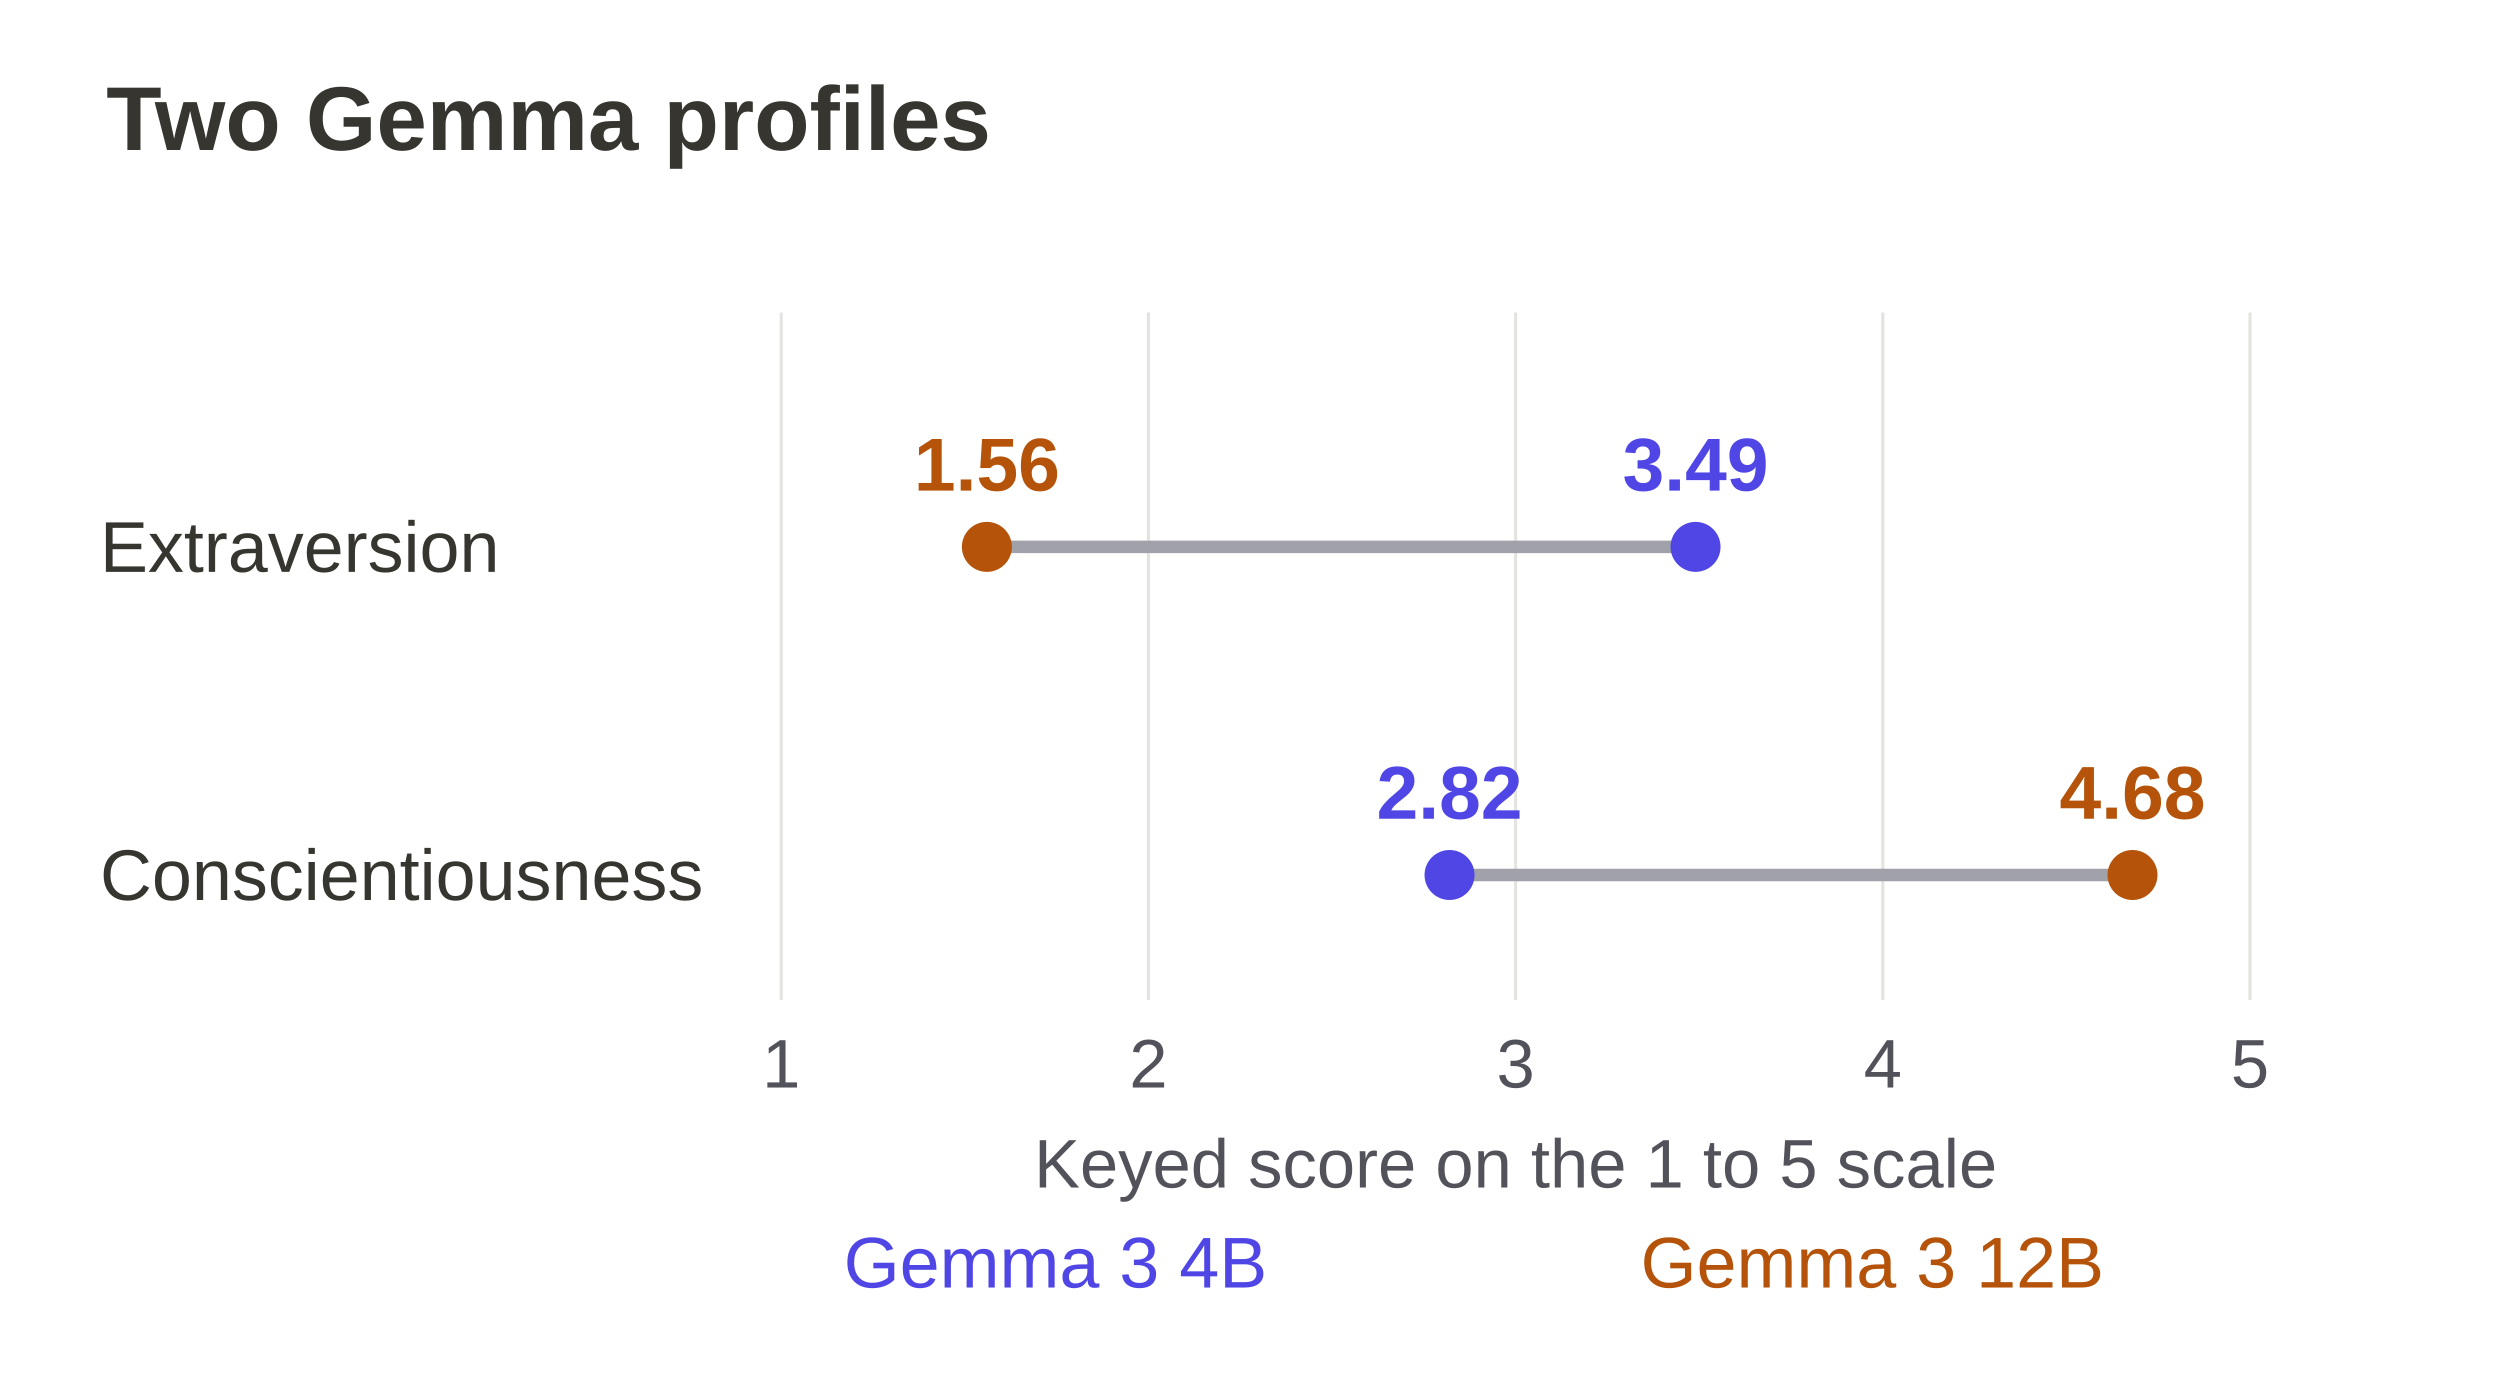
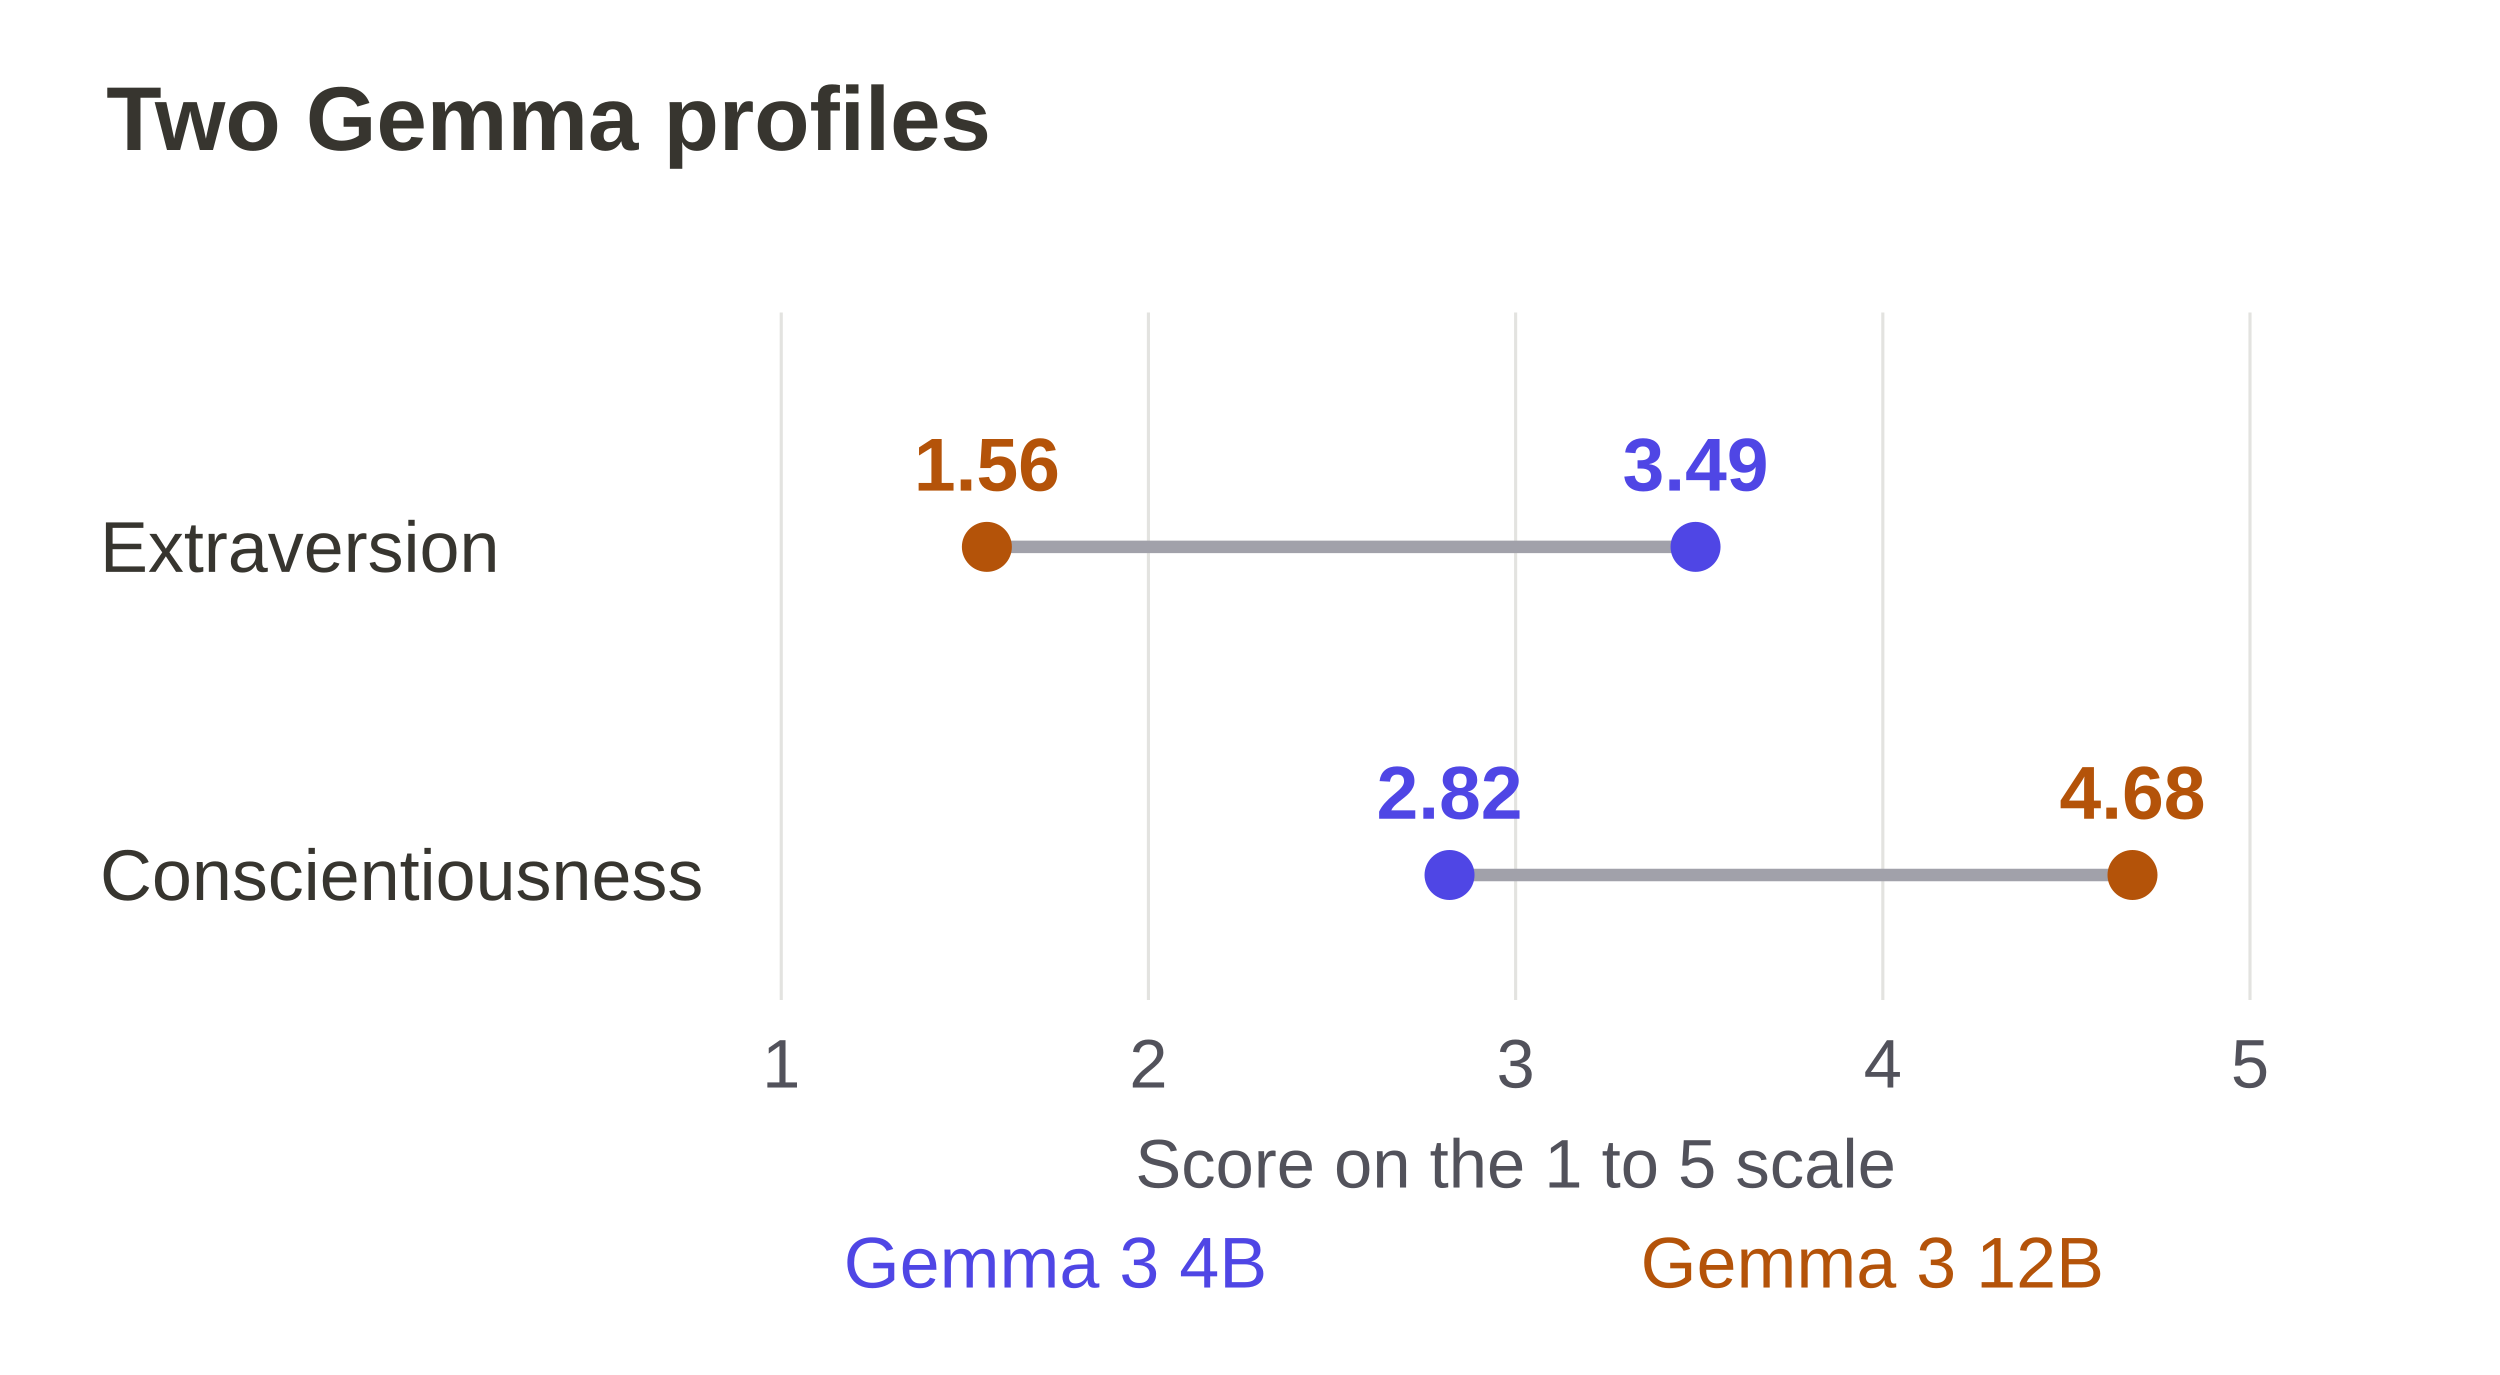
<svg xmlns="http://www.w3.org/2000/svg" width="800" height="440" viewBox="0 0 800 440" role="img" aria-labelledby="chart-title chart-description" font-family="Arial, Helvetica, sans-serif">
  <rect width="800" height="440" fill="#ffffff" />
  <text x="34" y="48" font-size="29" fill="#37352f" font-weight="700" text-anchor="start">Two Gemma profiles</text>
  <line x1="250.0" x2="250.0" y1="100" y2="320" stroke="#e3e3e0" />
  <text x="250.0" y="348" font-size="22" fill="#52525b" font-weight="400" text-anchor="middle">1</text>
  <line x1="367.5" x2="367.5" y1="100" y2="320" stroke="#e3e3e0" />
  <text x="367.5" y="348" font-size="22" fill="#52525b" font-weight="400" text-anchor="middle">2</text>
  <line x1="485.0" x2="485.0" y1="100" y2="320" stroke="#e3e3e0" />
  <text x="485.0" y="348" font-size="22" fill="#52525b" font-weight="400" text-anchor="middle">3</text>
  <line x1="602.5" x2="602.5" y1="100" y2="320" stroke="#e3e3e0" />
  <text x="602.5" y="348" font-size="22" fill="#52525b" font-weight="400" text-anchor="middle">4</text>
  <line x1="720.0" x2="720.0" y1="100" y2="320" stroke="#e3e3e0" />
  <text x="720.0" y="348" font-size="22" fill="#52525b" font-weight="400" text-anchor="middle">5</text>
-   <text x="485.0" y="380" font-size="22" fill="#52525b" font-weight="400" text-anchor="middle">Keyed score on the 1 to 5 scale</text>
+   <text x="485.0" y="380" font-size="22" fill="#52525b" font-weight="400" text-anchor="middle">Score on the 1 to 5 scale</text>
  <text x="32" y="183" font-size="23" fill="#37352f" font-weight="400" text-anchor="start">Extraversion</text>
  <line x1="542.575" x2="315.8" y1="175" y2="175" stroke="#a1a1aa" stroke-width="4" />
  <circle cx="542.575" cy="175" r="8" fill="#4f46e5" />
  <text x="542.575" y="157" font-size="24" fill="#4f46e5" font-weight="700" text-anchor="middle">3.49</text>
  <circle cx="315.8" cy="175" r="8" fill="#b45309" />
  <text x="315.8" y="157" font-size="24" fill="#b45309" font-weight="700" text-anchor="middle">1.56</text>
  <text x="32" y="288" font-size="23" fill="#37352f" font-weight="400" text-anchor="start">Conscientiousness</text>
  <line x1="463.85" x2="682.4" y1="280" y2="280" stroke="#a1a1aa" stroke-width="4" />
  <circle cx="463.85" cy="280" r="8" fill="#4f46e5" />
  <text x="463.85" y="262" font-size="24" fill="#4f46e5" font-weight="700" text-anchor="middle">2.82</text>
  <circle cx="682.4" cy="280" r="8" fill="#b45309" />
  <text x="682.4" y="262" font-size="24" fill="#b45309" font-weight="700" text-anchor="middle">4.68</text>
  <text x="270" y="412" font-size="23" fill="#4f46e5" font-weight="400" text-anchor="start">Gemma 3 4B</text>
  <text x="525" y="412" font-size="23" fill="#b45309" font-weight="400" text-anchor="start">Gemma 3 12B</text>
</svg>
